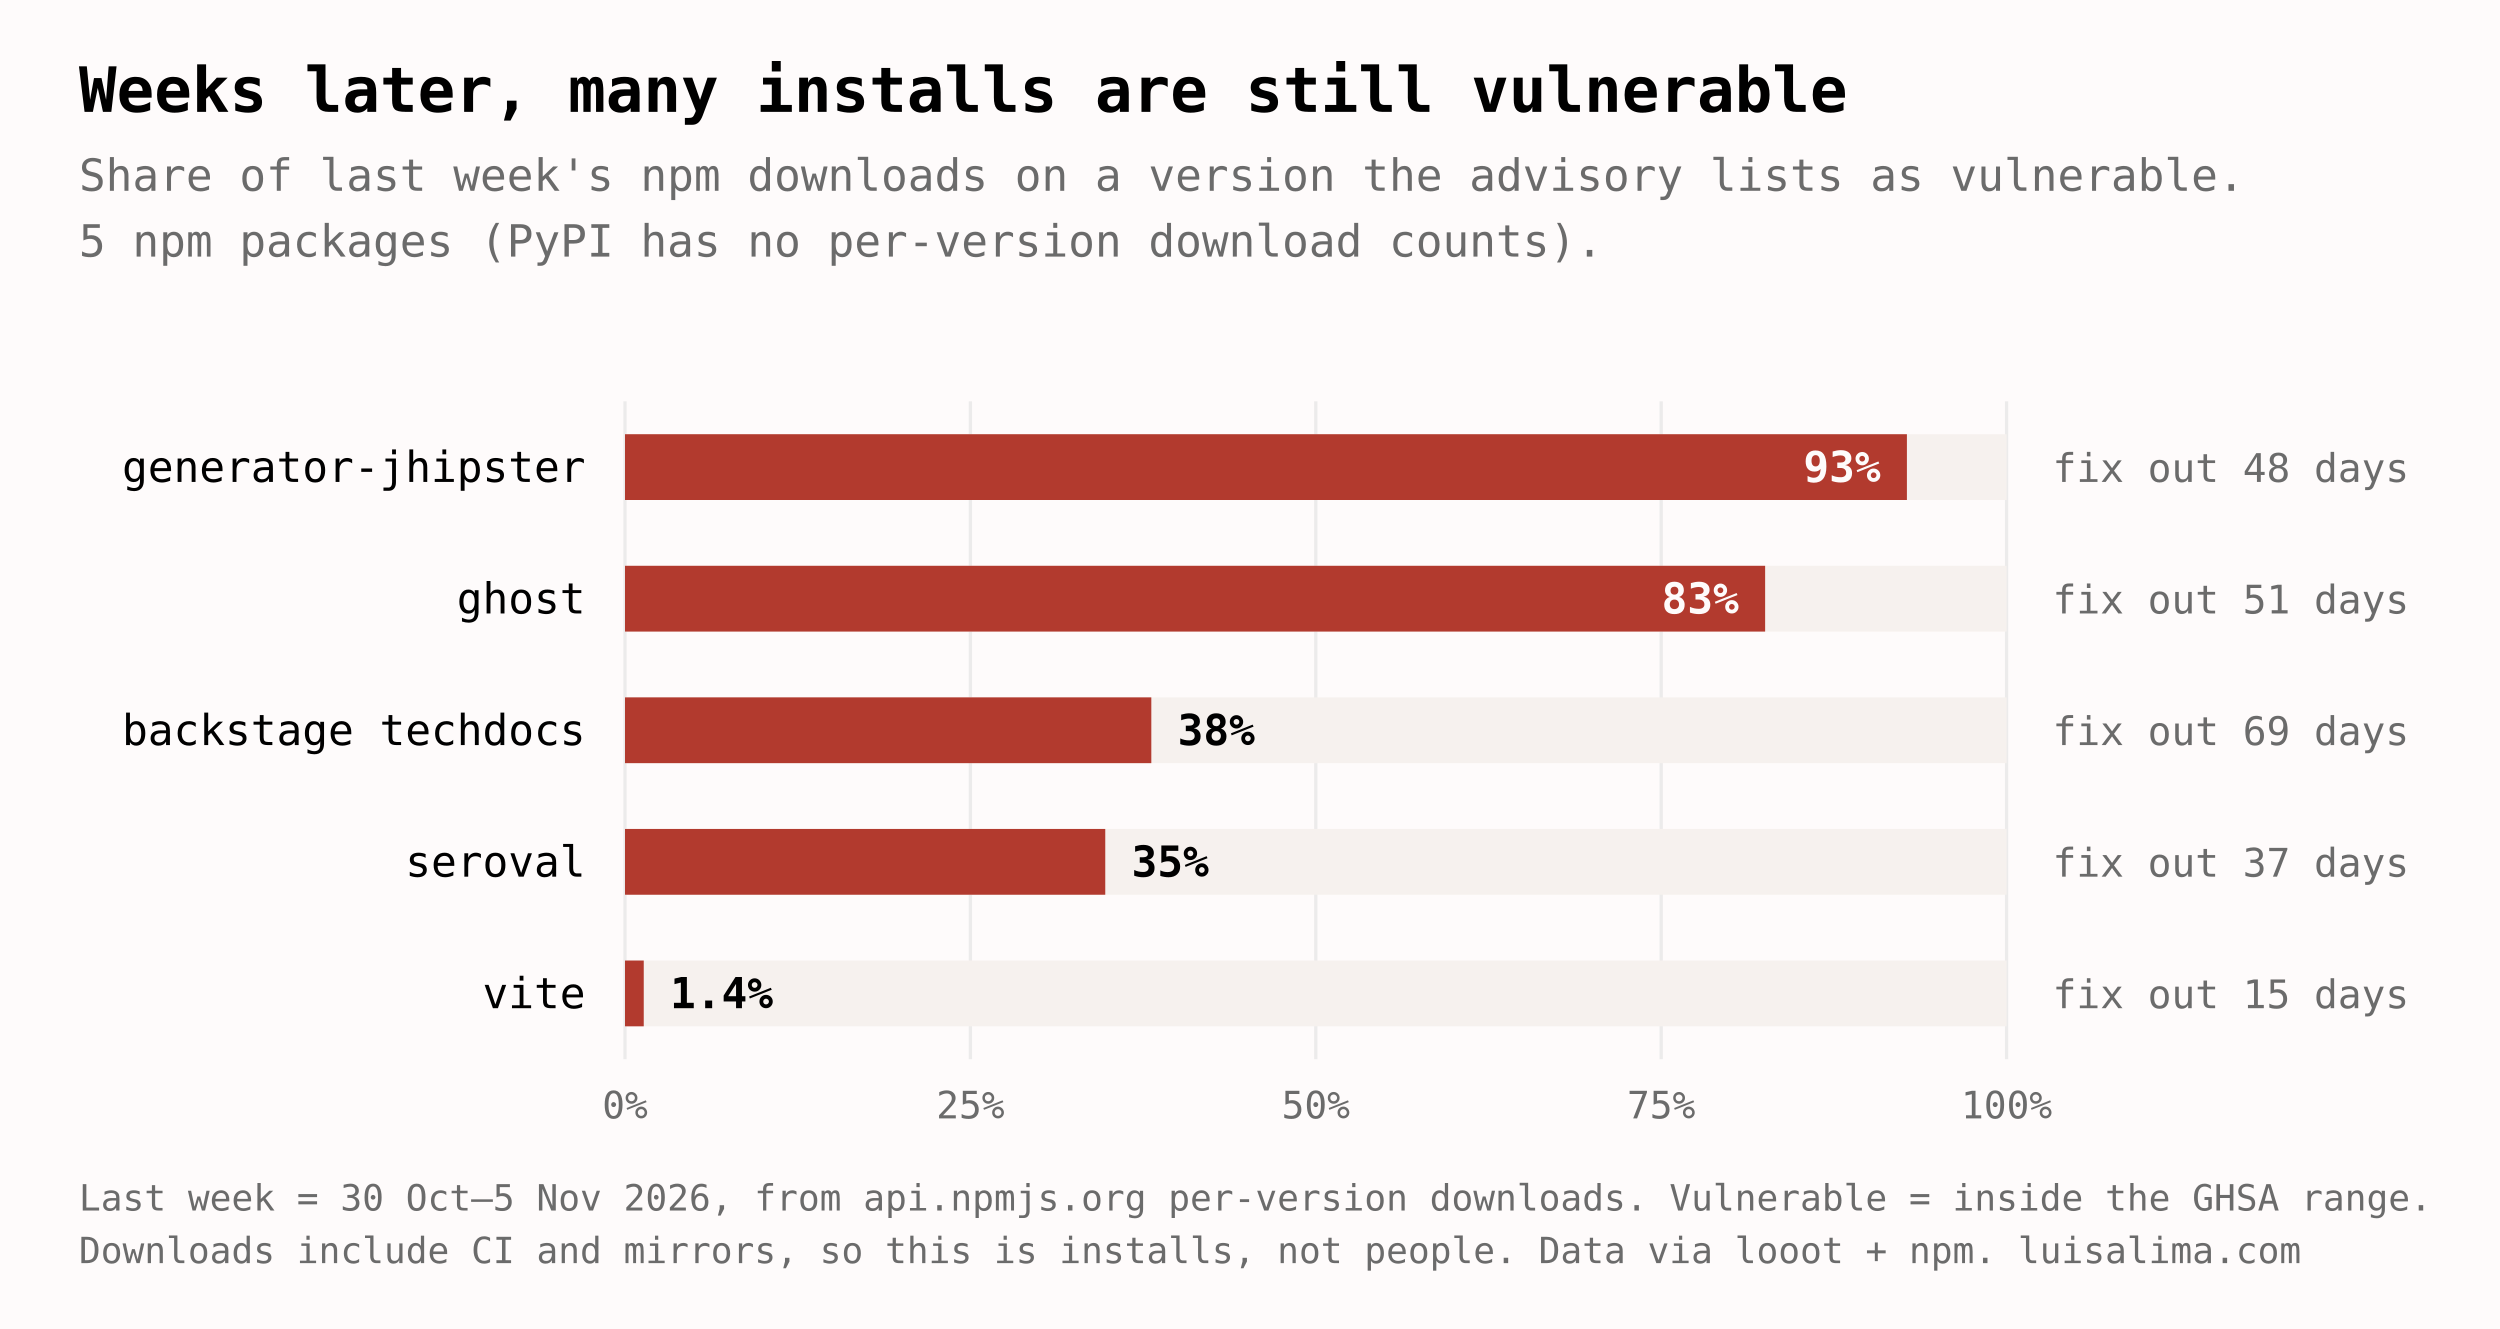
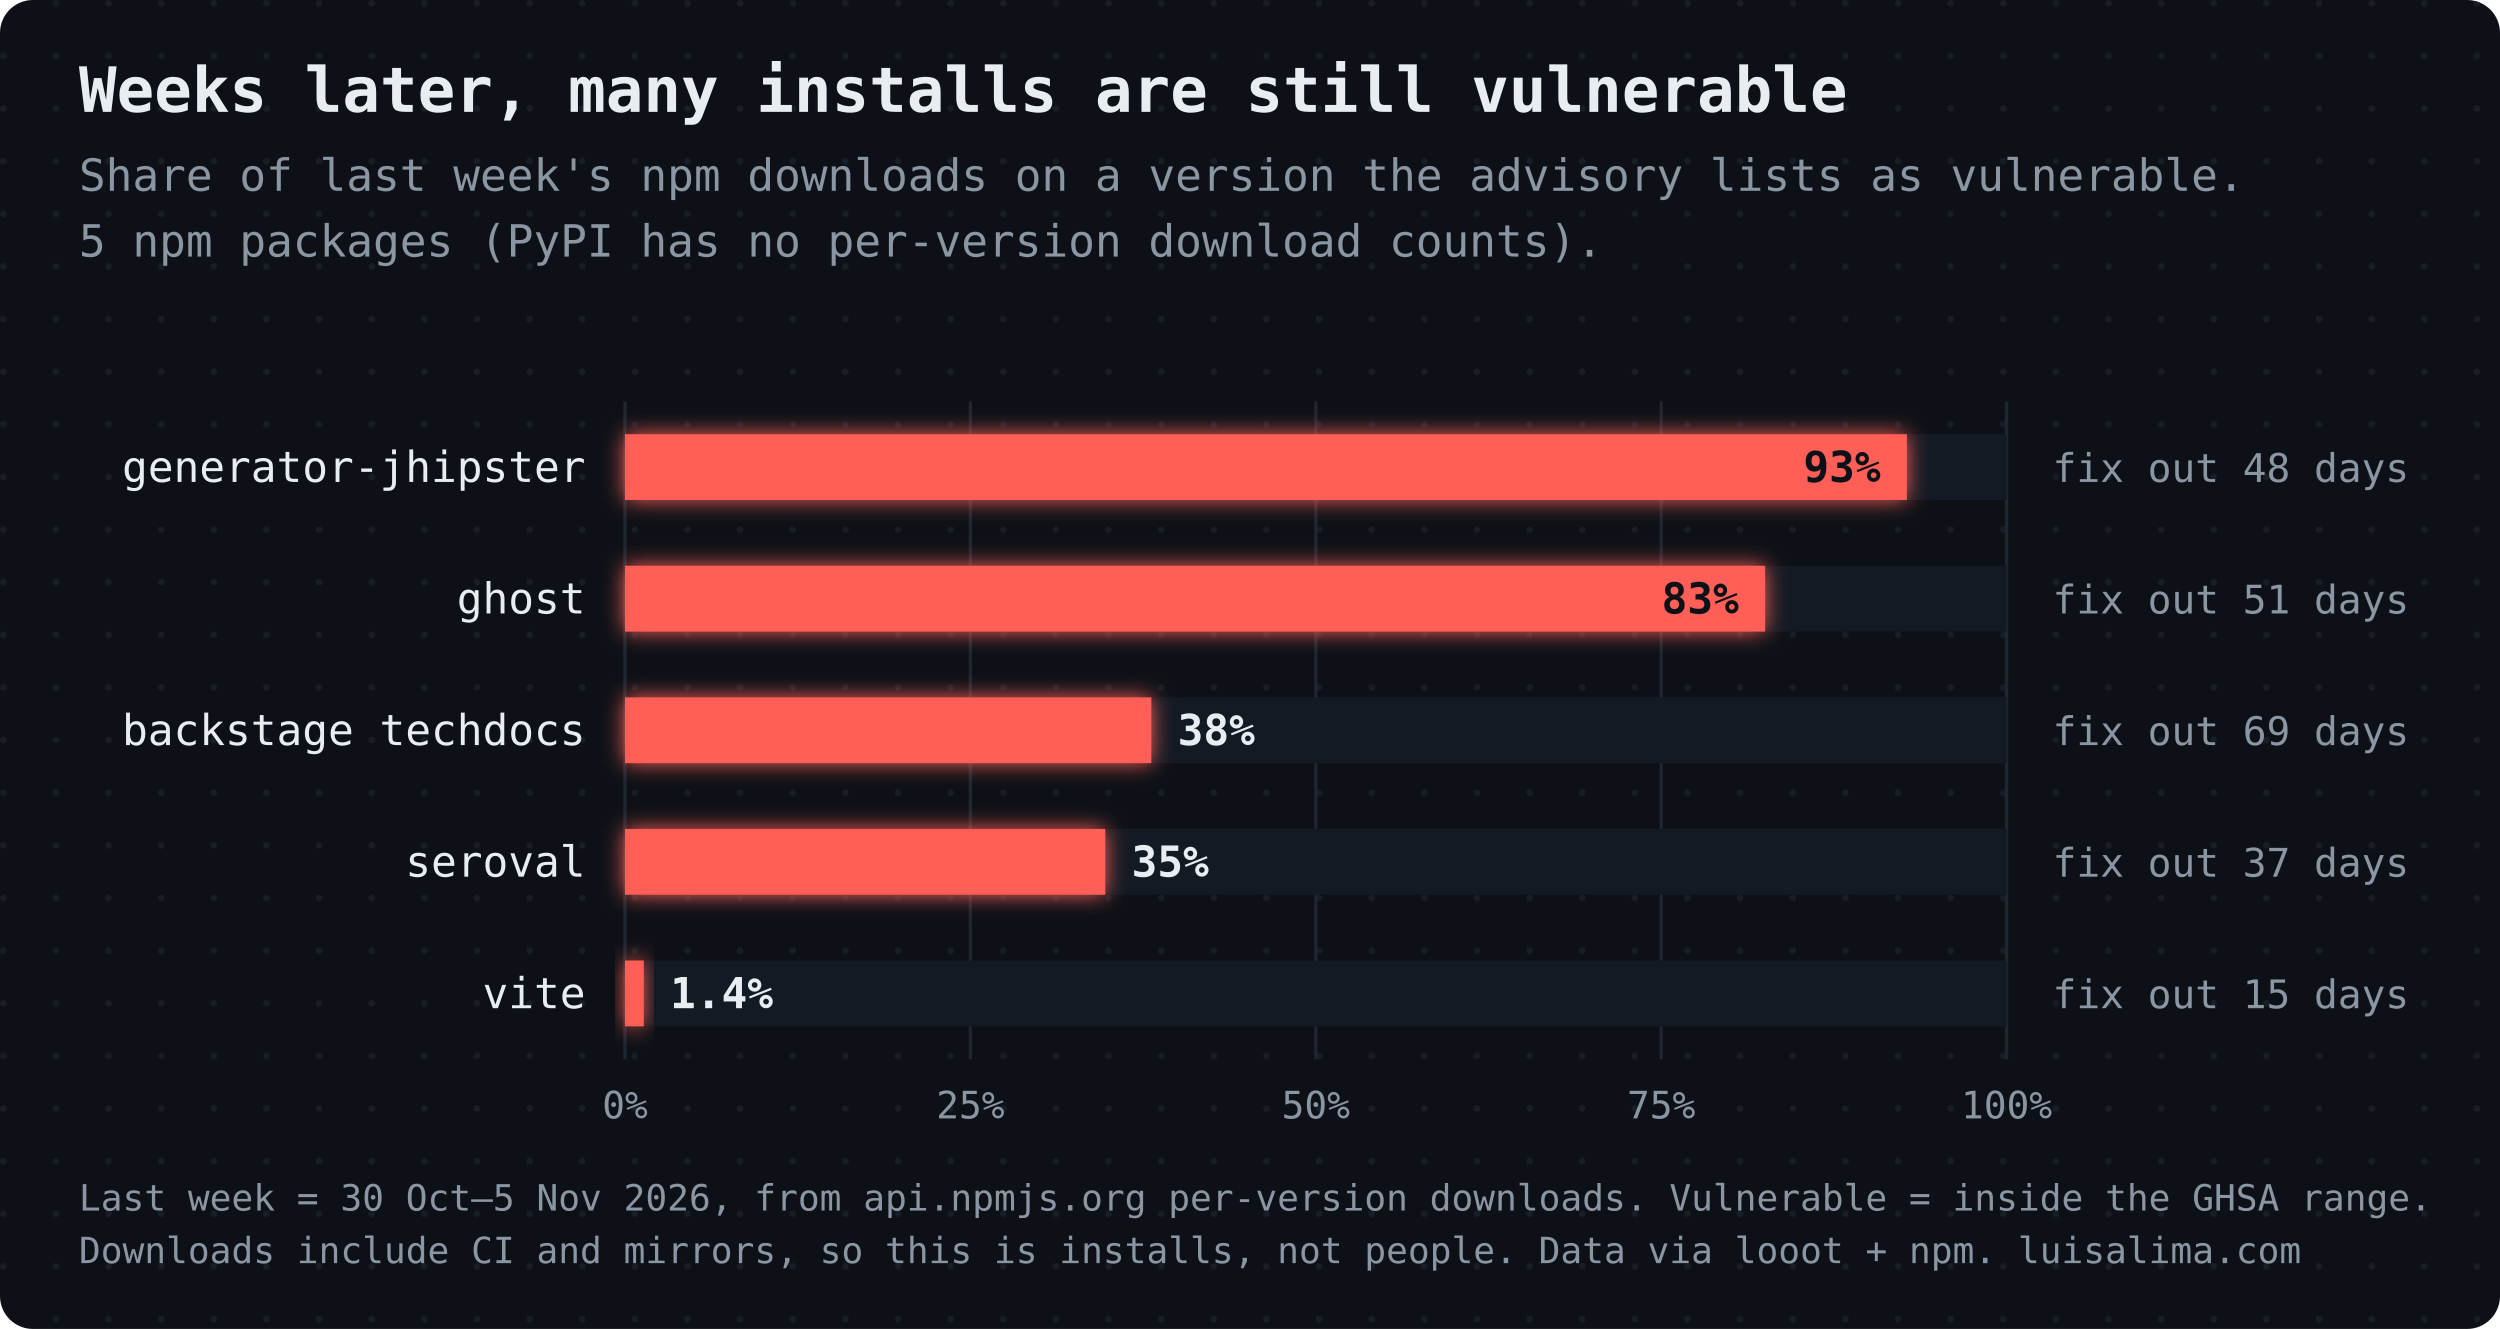
- <svg xmlns="http://www.w3.org/2000/svg" viewBox="0 0 760 404" width="760" height="404" font-family="Google Sans Code, ui-monospace, monospace">
+ <svg xmlns="http://www.w3.org/2000/svg" class="night" viewBox="0 0 760 404" width="760" height="404" font-family="Google Sans Code, ui-monospace, monospace">
  <style>
.gx,.pop,.fade{animation-fill-mode:both;animation-timing-function:cubic-bezier(.2,.7,.2,1)}
.gx{transform-box:fill-box;transform-origin:left center;animation-name:gx;animation-duration:.8s}
.pop{transform-box:fill-box;transform-origin:center;animation-name:pop;animation-duration:.45s;animation-timing-function:cubic-bezier(.3,1.6,.5,1)}
.fade{animation-name:fade;animation-duration:.5s}
[data-linear]{animation-timing-function:linear}
@keyframes gx{from{transform:scaleX(0)}}@keyframes pop{from{transform:scale(0);opacity:0}}@keyframes fade{from{opacity:0}}
.wait .gx,.wait .pop,.wait .fade{animation-play-state:paused}
@media (prefers-reduced-motion:reduce){.gx,.pop,.fade{animation:none!important}}
</style>
-   <rect width="100%" height="100%" fill="#fefbfb" />
-   <text x="24.0" y="34.0" font-size="19" fill="#000" text-anchor="start" font-weight="700">Weeks later, many installs are still vulnerable</text>
-   <text x="24.0" y="58.0" font-size="13.5" fill="#6b6b6b" text-anchor="start" font-weight="400">Share of last week's npm downloads on a version the advisory lists as vulnerable.</text>
-   <text x="24.0" y="78.0" font-size="13.5" fill="#6b6b6b" text-anchor="start" font-weight="400">5 npm packages (PyPI has no per-version download counts).</text>
+   <defs>
+     <filter id="glow" x="-50%" y="-50%" width="200%" height="200%">
+       <feGaussianBlur stdDeviation="3.2" result="b" />
+       <feMerge>
+         <feMergeNode in="b" />
+         <feMergeNode in="SourceGraphic" />
+       </feMerge>
+     </filter>
+     <pattern id="dots" width="16" height="16" patternUnits="userSpaceOnUse">
+       <circle cx="1" cy="1" r="1" fill="#1f2630" />
+     </pattern>
+   </defs>
+   <style>svg.night .pop&gt;polygon,svg.night .pop&gt;circle,svg.night .pop&gt;path,svg.night .gx&gt;rect{filter:url(#glow)}</style>
+   <rect width="100%" height="100%" rx="10" fill="#0d1117" />
+   <rect width="100%" height="100%" rx="10" fill="url(#dots)" opacity=".6" />
+   <text x="24.0" y="34.0" font-size="19" fill="#e8edf2" text-anchor="start" font-weight="700">Weeks later, many installs are still vulnerable</text>
+   <text x="24.0" y="58.0" font-size="13.5" fill="#8b96a3" text-anchor="start" font-weight="400">Share of last week's npm downloads on a version the advisory lists as vulnerable.</text>
+   <text x="24.0" y="78.0" font-size="13.5" fill="#8b96a3" text-anchor="start" font-weight="400">5 npm packages (PyPI has no per-version download counts).</text>
  <g transform="translate(0,122)">
-     <line x1="190" x2="190" y1="0" y2="200" stroke="#ecebeb" />
-     <text x="190.0" y="218.0" font-size="11.5" fill="#6b6b6b" text-anchor="middle" font-weight="400">0%</text>
-     <line x1="295.0" x2="295.0" y1="0" y2="200" stroke="#ecebeb" />
-     <text x="295.0" y="218.0" font-size="11.5" fill="#6b6b6b" text-anchor="middle" font-weight="400">25%</text>
-     <line x1="400.0" x2="400.0" y1="0" y2="200" stroke="#ecebeb" />
-     <text x="400.0" y="218.0" font-size="11.5" fill="#6b6b6b" text-anchor="middle" font-weight="400">50%</text>
-     <line x1="505.0" x2="505.0" y1="0" y2="200" stroke="#ecebeb" />
-     <text x="505.0" y="218.0" font-size="11.5" fill="#6b6b6b" text-anchor="middle" font-weight="400">75%</text>
-     <line x1="610" x2="610" y1="0" y2="200" stroke="#ecebeb" />
-     <text x="610.0" y="218.0" font-size="11.5" fill="#6b6b6b" text-anchor="middle" font-weight="400">100%</text>
-     <text x="178.0" y="24.5" font-size="13" fill="#000" text-anchor="end" font-weight="400">generator-jhipster</text>
-     <rect x="190" y="10.0" width="420" height="20" fill="#f6f1ee" />
+     <line x1="190" x2="190" y1="0" y2="200" stroke="#1f2630" />
+     <text x="190.0" y="218.0" font-size="11.5" fill="#8b96a3" text-anchor="middle" font-weight="400">0%</text>
+     <line x1="295.0" x2="295.0" y1="0" y2="200" stroke="#1f2630" />
+     <text x="295.0" y="218.0" font-size="11.5" fill="#8b96a3" text-anchor="middle" font-weight="400">25%</text>
+     <line x1="400.0" x2="400.0" y1="0" y2="200" stroke="#1f2630" />
+     <text x="400.0" y="218.0" font-size="11.5" fill="#8b96a3" text-anchor="middle" font-weight="400">50%</text>
+     <line x1="505.0" x2="505.0" y1="0" y2="200" stroke="#1f2630" />
+     <text x="505.0" y="218.0" font-size="11.5" fill="#8b96a3" text-anchor="middle" font-weight="400">75%</text>
+     <line x1="610" x2="610" y1="0" y2="200" stroke="#1f2630" />
+     <text x="610.0" y="218.0" font-size="11.5" fill="#8b96a3" text-anchor="middle" font-weight="400">100%</text>
+     <text x="178.0" y="24.5" font-size="13" fill="#e8edf2" text-anchor="end" font-weight="400">generator-jhipster</text>
+     <rect x="190" y="10.0" width="420" height="20" fill="#131a23" />
    <g class="gx" style="animation-delay:0.00s;animation-duration:1.41s">
-       <rect x="190" y="10.0" width="389.7" height="20" fill="#b23a2e" />
+       <rect x="190" y="10.0" width="389.7" height="20" fill="#ff5f56" />
    </g>
    <g class="fade" style="animation-delay:1.41s">
-       <text x="571.7" y="24.5" font-size="13" fill="#fefbfb" text-anchor="end" font-weight="700">93%</text>
+       <text x="571.7" y="24.5" font-size="13" fill="#0d1117" text-anchor="end" font-weight="700">93%</text>
    </g>
-     <text x="624.0" y="24.5" font-size="12" fill="#6b6b6b" text-anchor="start" font-weight="400">fix out 48 days</text>
-     <text x="178.0" y="64.5" font-size="13" fill="#000" text-anchor="end" font-weight="400">ghost</text>
-     <rect x="190" y="50.0" width="420" height="20" fill="#f6f1ee" />
+     <text x="624.0" y="24.5" font-size="12" fill="#8b96a3" text-anchor="start" font-weight="400">fix out 48 days</text>
+     <text x="178.0" y="64.5" font-size="13" fill="#e8edf2" text-anchor="end" font-weight="400">ghost</text>
+     <rect x="190" y="50.0" width="420" height="20" fill="#131a23" />
    <g class="gx" style="animation-delay:0.25s;animation-duration:1.29s">
-       <rect x="190" y="50.0" width="346.6" height="20" fill="#b23a2e" />
+       <rect x="190" y="50.0" width="346.6" height="20" fill="#ff5f56" />
    </g>
    <g class="fade" style="animation-delay:1.54s">
-       <text x="528.6" y="64.5" font-size="13" fill="#fefbfb" text-anchor="end" font-weight="700">83%</text>
+       <text x="528.6" y="64.5" font-size="13" fill="#0d1117" text-anchor="end" font-weight="700">83%</text>
    </g>
-     <text x="624.0" y="64.5" font-size="12" fill="#6b6b6b" text-anchor="start" font-weight="400">fix out 51 days</text>
-     <text x="178.0" y="104.5" font-size="13" fill="#000" text-anchor="end" font-weight="400">backstage techdocs</text>
-     <rect x="190" y="90.0" width="420" height="20" fill="#f6f1ee" />
+     <text x="624.0" y="64.5" font-size="12" fill="#8b96a3" text-anchor="start" font-weight="400">fix out 51 days</text>
+     <text x="178.0" y="104.5" font-size="13" fill="#e8edf2" text-anchor="end" font-weight="400">backstage techdocs</text>
+     <rect x="190" y="90.0" width="420" height="20" fill="#131a23" />
    <g class="gx" style="animation-delay:0.50s;animation-duration:0.76s">
-       <rect x="190" y="90.0" width="160.0" height="20" fill="#b23a2e" />
+       <rect x="190" y="90.0" width="160.0" height="20" fill="#ff5f56" />
    </g>
    <g class="fade" style="animation-delay:1.26s">
-       <text x="358.0" y="104.5" font-size="13" fill="#000" text-anchor="start" font-weight="700">38%</text>
+       <text x="358.0" y="104.5" font-size="13" fill="#e8edf2" text-anchor="start" font-weight="700">38%</text>
    </g>
-     <text x="624.0" y="104.5" font-size="12" fill="#6b6b6b" text-anchor="start" font-weight="400">fix out 69 days</text>
-     <text x="178.0" y="144.5" font-size="13" fill="#000" text-anchor="end" font-weight="400">seroval</text>
-     <rect x="190" y="130.0" width="420" height="20" fill="#f6f1ee" />
+     <text x="624.0" y="104.5" font-size="12" fill="#8b96a3" text-anchor="start" font-weight="400">fix out 69 days</text>
+     <text x="178.0" y="144.5" font-size="13" fill="#e8edf2" text-anchor="end" font-weight="400">seroval</text>
+     <rect x="190" y="130.0" width="420" height="20" fill="#131a23" />
    <g class="gx" style="animation-delay:0.75s;animation-duration:0.72s">
-       <rect x="190" y="130.0" width="146.0" height="20" fill="#b23a2e" />
+       <rect x="190" y="130.0" width="146.0" height="20" fill="#ff5f56" />
    </g>
    <g class="fade" style="animation-delay:1.47s">
-       <text x="344.0" y="144.5" font-size="13" fill="#000" text-anchor="start" font-weight="700">35%</text>
+       <text x="344.0" y="144.5" font-size="13" fill="#e8edf2" text-anchor="start" font-weight="700">35%</text>
    </g>
-     <text x="624.0" y="144.5" font-size="12" fill="#6b6b6b" text-anchor="start" font-weight="400">fix out 37 days</text>
-     <text x="178.0" y="184.5" font-size="13" fill="#000" text-anchor="end" font-weight="400">vite</text>
-     <rect x="190" y="170.0" width="420" height="20" fill="#f6f1ee" />
+     <text x="624.0" y="144.5" font-size="12" fill="#8b96a3" text-anchor="start" font-weight="400">fix out 37 days</text>
+     <text x="178.0" y="184.5" font-size="13" fill="#e8edf2" text-anchor="end" font-weight="400">vite</text>
+     <rect x="190" y="170.0" width="420" height="20" fill="#131a23" />
    <g class="gx" style="animation-delay:1.00s;animation-duration:0.32s">
-       <rect x="190" y="170.0" width="5.7" height="20" fill="#b23a2e" />
+       <rect x="190" y="170.0" width="5.7" height="20" fill="#ff5f56" />
    </g>
    <g class="fade" style="animation-delay:1.32s">
-       <text x="203.7" y="184.5" font-size="13" fill="#000" text-anchor="start" font-weight="700">1.4%</text>
+       <text x="203.7" y="184.5" font-size="13" fill="#e8edf2" text-anchor="start" font-weight="700">1.4%</text>
    </g>
-     <text x="624.0" y="184.5" font-size="12" fill="#6b6b6b" text-anchor="start" font-weight="400">fix out 15 days</text>
+     <text x="624.0" y="184.5" font-size="12" fill="#8b96a3" text-anchor="start" font-weight="400">fix out 15 days</text>
  </g>
-   <text x="24.0" y="368.0" font-size="11" fill="#6b6b6b" text-anchor="start" font-weight="400">Last week = 30 Oct–5 Nov 2026, from api.npmjs.org per-version downloads. Vulnerable = inside the GHSA range.</text>
-   <text x="24.0" y="384.0" font-size="11" fill="#6b6b6b" text-anchor="start" font-weight="400">Downloads include CI and mirrors, so this is installs, not people. Data via looot + npm. luisalima.com</text>
+   <text x="24.0" y="368.0" font-size="11" fill="#8b96a3" text-anchor="start" font-weight="400">Last week = 30 Oct–5 Nov 2026, from api.npmjs.org per-version downloads. Vulnerable = inside the GHSA range.</text>
+   <text x="24.0" y="384.0" font-size="11" fill="#8b96a3" text-anchor="start" font-weight="400">Downloads include CI and mirrors, so this is installs, not people. Data via looot + npm. luisalima.com</text>
</svg>
